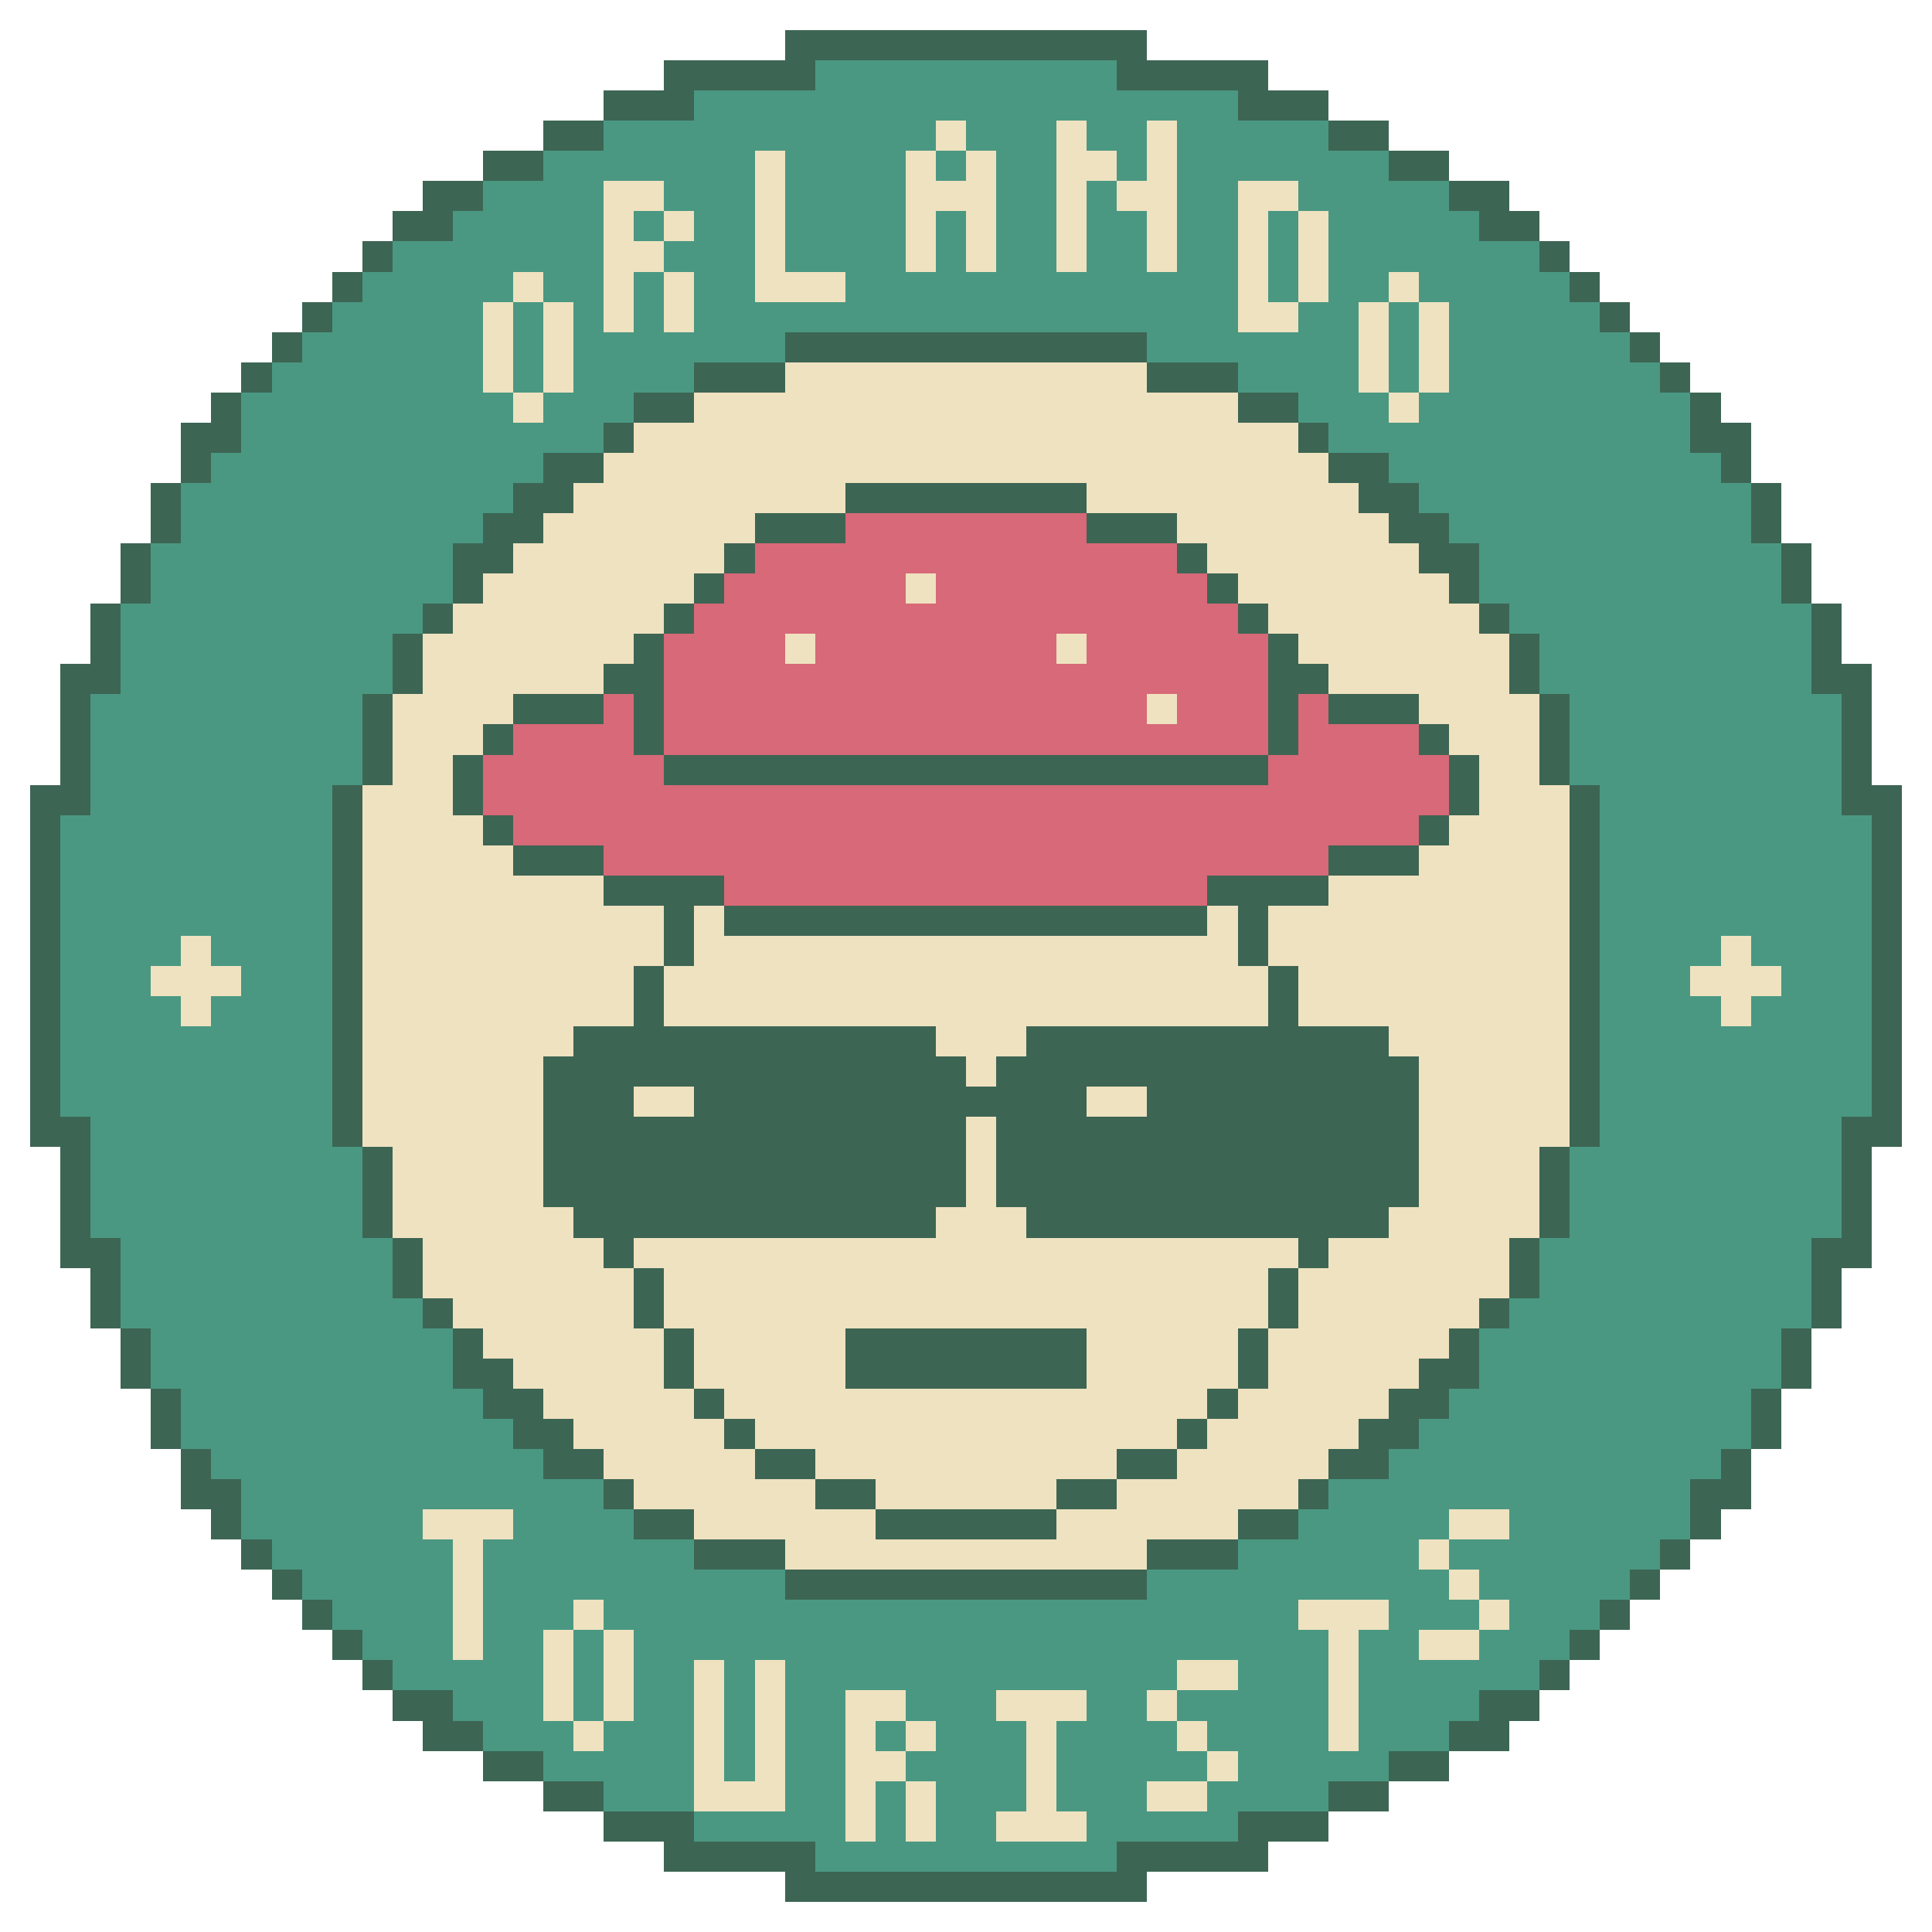
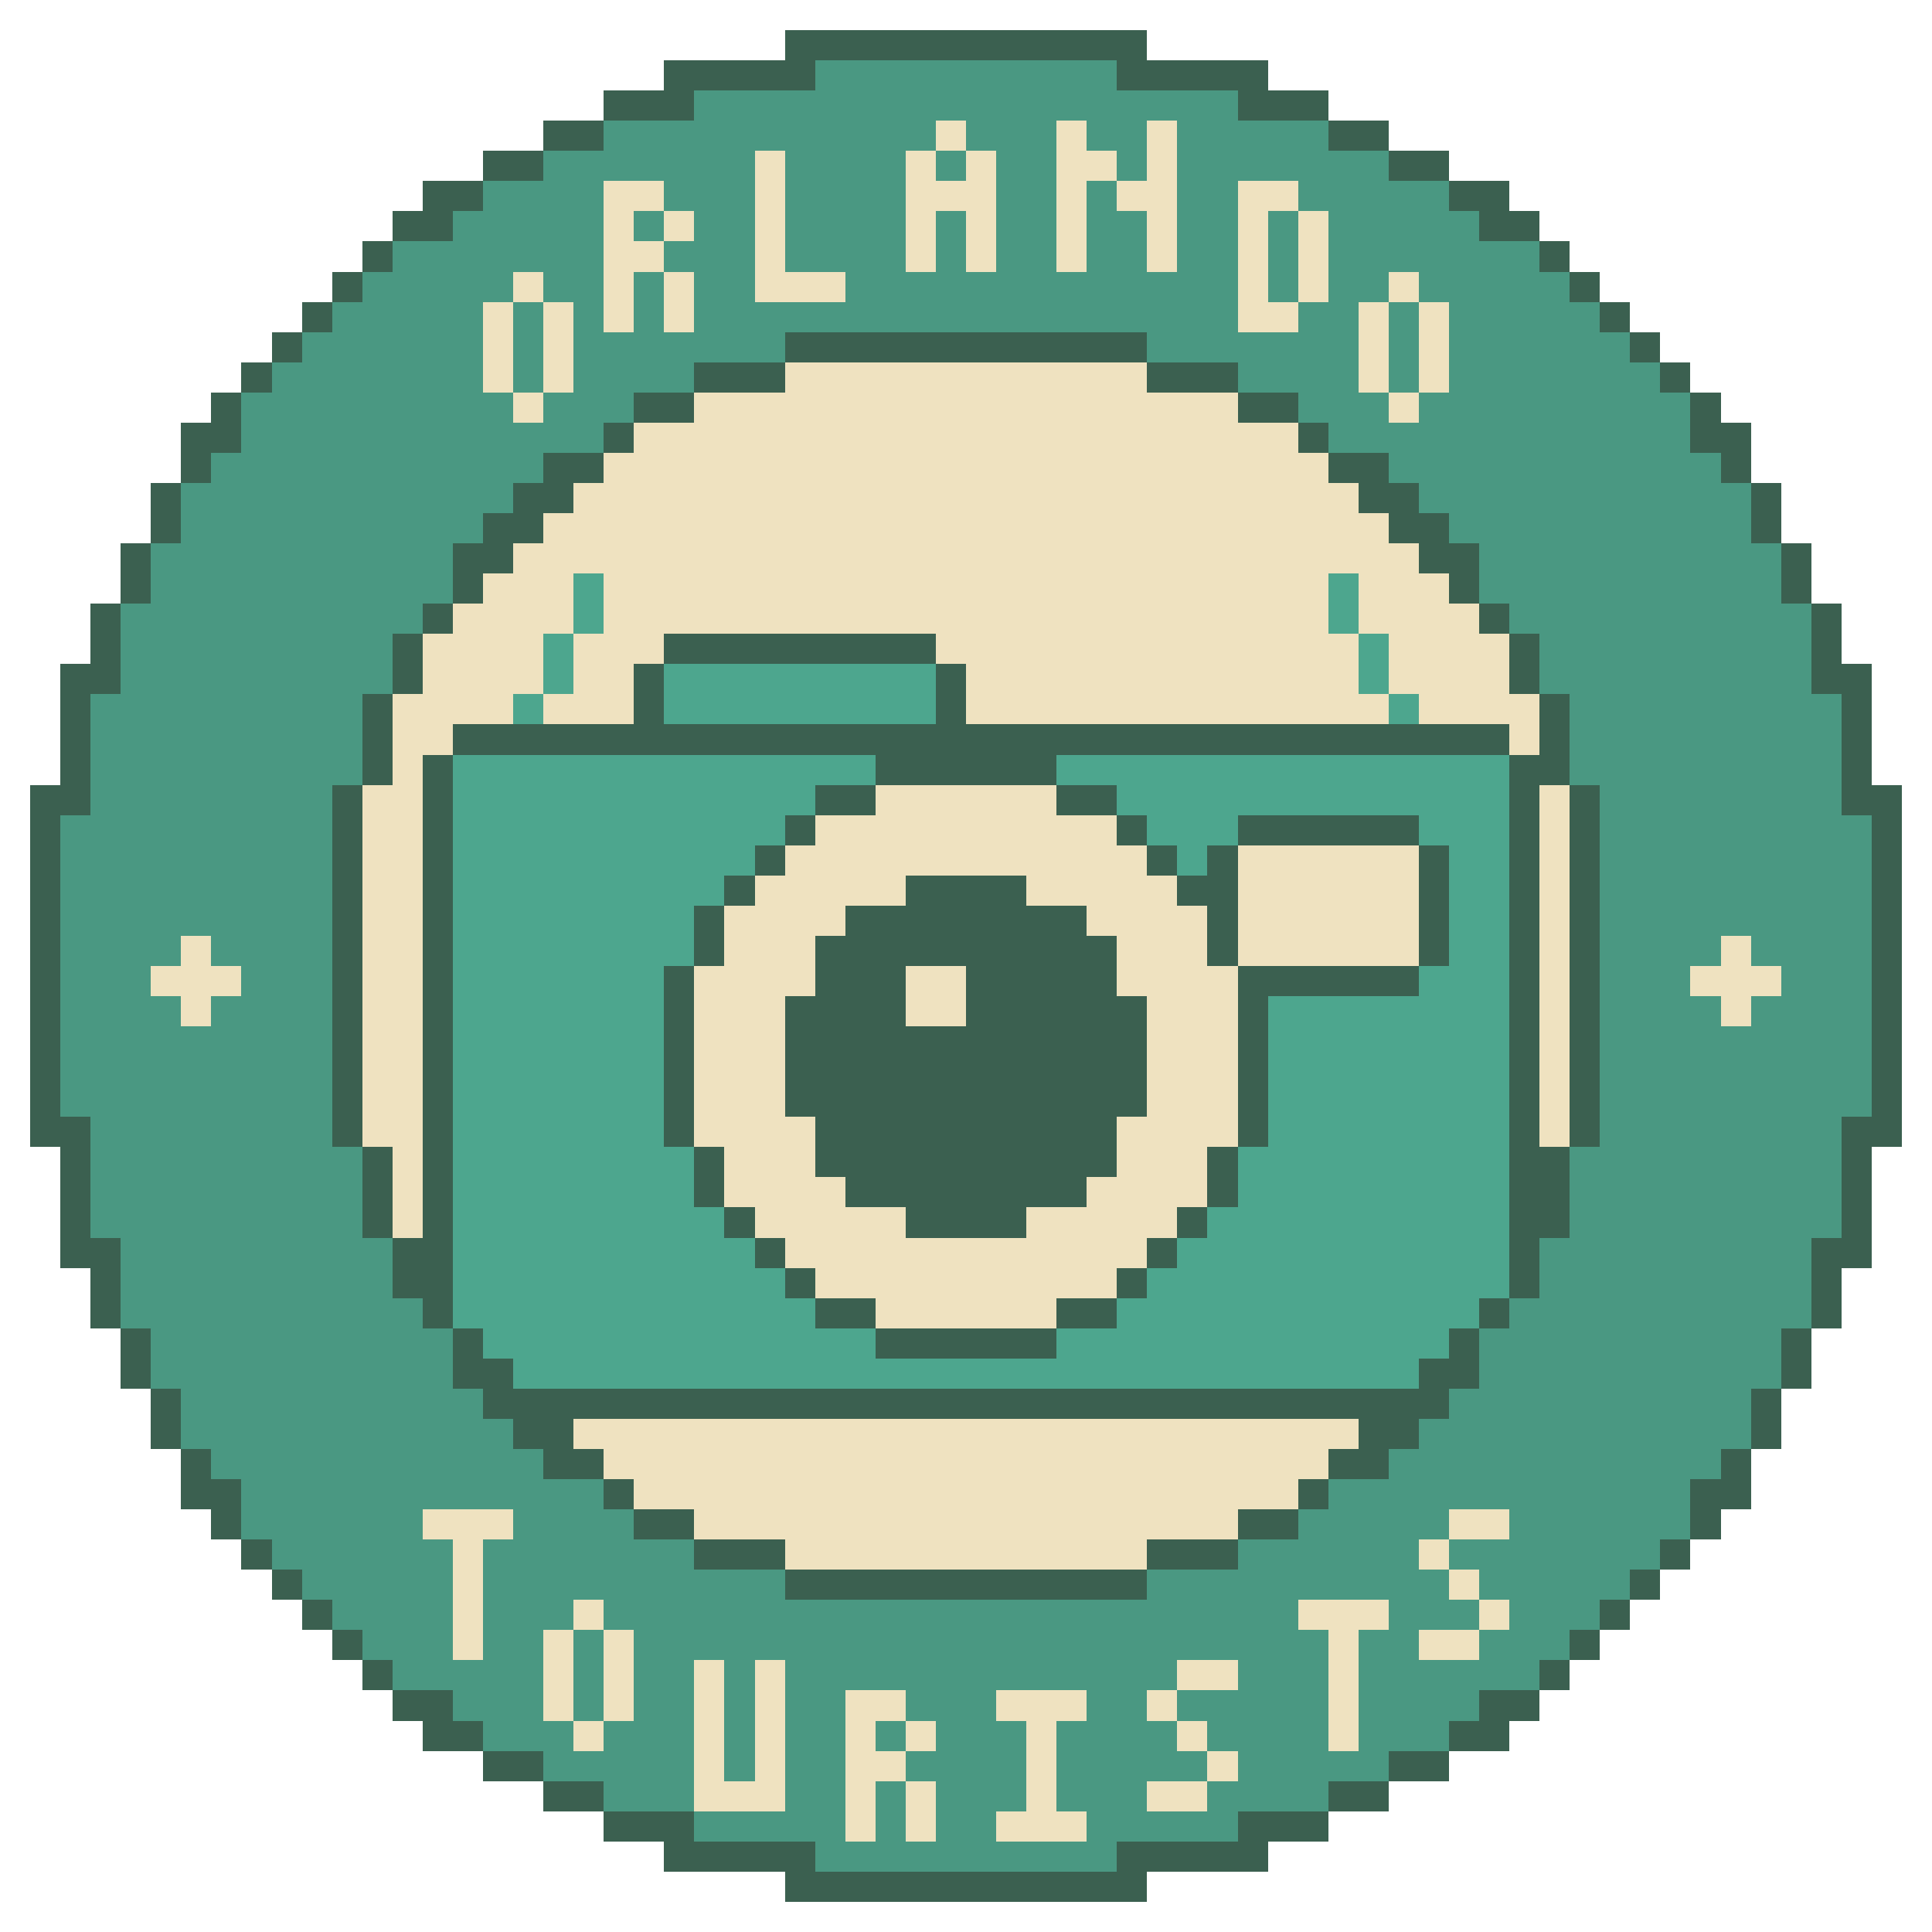
<svg xmlns="http://www.w3.org/2000/svg" viewBox="0 0 64 64" width="512" height="512" shape-rendering="crispEdges">
  <g id="logo-ORL-retro">
-     <path fill="#3d6554" d="M3 21h1v1h-1zM13 21h1v1h-1zM21 21h1v1h-1zM42 21h1v1h-1zM50 21h1v1h-1zM60 21h1v1h-1zM5 17h1v1h-1zM16 17h2v1h-2zM25 17h3v1h-3zM36 17h3v1h-3zM46 17h2v1h-2zM58 17h1v1h-1zM16 58h2v1h-2zM46 58h2v1h-2zM1 32h1v1h-1zM11 32h1v1h-1zM21 32h1v1h-1zM42 32h1v1h-1zM52 32h1v1h-1zM62 32h1v1h-1zM4 45h1v1h-1zM15 45h2v1h-2zM22 45h1v1h-1zM28 45h8v1h-8zM41 45h1v1h-1zM47 45h2v1h-2zM59 45h1v1h-1zM2 41h2v1h-2zM13 41h1v1h-1zM20 41h1v1h-1zM43 41h1v1h-1zM50 41h1v1h-1zM60 41h2v1h-2zM4 18h1v1h-1zM15 18h2v1h-2zM24 18h1v1h-1zM39 18h1v1h-1zM47 18h2v1h-2zM59 18h1v1h-1zM6 14h2v1h-2zM20 14h1v1h-1zM43 14h1v1h-1zM56 14h2v1h-2zM6 15h1v1h-1zM18 15h2v1h-2zM44 15h2v1h-2zM57 15h1v1h-1zM6 48h1v1h-1zM18 48h2v1h-2zM25 48h2v1h-2zM37 48h2v1h-2zM44 48h2v1h-2zM57 48h1v1h-1zM3 42h1v1h-1zM13 42h1v1h-1zM21 42h1v1h-1zM42 42h1v1h-1zM50 42h1v1h-1zM60 42h1v1h-1zM2 38h1v1h-1zM12 38h1v1h-1zM18 38h14v1h-14zM33 38h14v1h-14zM51 38h1v1h-1zM61 38h1v1h-1zM20 3h3v1h-3zM41 3h3v1h-3zM8 51h1v1h-1zM23 51h3v1h-3zM38 51h3v1h-3zM55 51h1v1h-1zM5 16h1v1h-1zM17 16h2v1h-2zM28 16h8v1h-8zM45 16h2v1h-2zM58 16h1v1h-1zM1 34h1v1h-1zM11 34h1v1h-1zM19 34h12v1h-12zM34 34h12v1h-12zM52 34h1v1h-1zM62 34h1v1h-1zM5 47h1v1h-1zM17 47h2v1h-2zM24 47h1v1h-1zM39 47h1v1h-1zM45 47h2v1h-2zM58 47h1v1h-1zM8 12h1v1h-1zM23 12h3v1h-3zM38 12h3v1h-3zM55 12h1v1h-1zM12 8h1v1h-1zM51 8h1v1h-1zM1 28h1v1h-1zM11 28h1v1h-1zM17 28h3v1h-3zM44 28h3v1h-3zM52 28h1v1h-1zM62 28h1v1h-1zM2 24h1v1h-1zM12 24h1v1h-1zM16 24h1v1h-1zM21 24h1v1h-1zM42 24h1v1h-1zM47 24h1v1h-1zM51 24h1v1h-1zM61 24h1v1h-1zM7 13h1v1h-1zM21 13h2v1h-2zM41 13h2v1h-2zM56 13h1v1h-1zM11 9h1v1h-1zM52 9h1v1h-1zM2 25h1v1h-1zM12 25h1v1h-1zM15 25h1v1h-1zM22 25h20v1h-20zM48 25h1v1h-1zM51 25h1v1h-1zM61 25h1v1h-1zM2 22h2v1h-2zM13 22h1v1h-1zM20 22h2v1h-2zM42 22h2v1h-2zM50 22h1v1h-1zM60 22h2v1h-2zM14 57h2v1h-2zM48 57h2v1h-2zM1 30h1v1h-1zM11 30h1v1h-1zM22 30h1v1h-1zM24 30h16v1h-16zM41 30h1v1h-1zM52 30h1v1h-1zM62 30h1v1h-1zM18 4h2v1h-2zM44 4h2v1h-2zM11 54h1v1h-1zM52 54h1v1h-1zM4 19h1v1h-1zM15 19h1v1h-1zM23 19h1v1h-1zM40 19h1v1h-1zM48 19h1v1h-1zM59 19h1v1h-1zM9 11h1v1h-1zM26 11h12v1h-12zM54 11h1v1h-1zM1 31h1v1h-1zM11 31h1v1h-1zM22 31h1v1h-1zM41 31h1v1h-1zM52 31h1v1h-1zM62 31h1v1h-1zM1 27h1v1h-1zM11 27h1v1h-1zM16 27h1v1h-1zM47 27h1v1h-1zM52 27h1v1h-1zM62 27h1v1h-1zM16 5h2v1h-2zM46 5h2v1h-2zM12 55h1v1h-1zM51 55h1v1h-1zM20 60h3v1h-3zM41 60h3v1h-3zM1 37h2v1h-2zM11 37h1v1h-1zM18 37h14v1h-14zM33 37h14v1h-14zM52 37h1v1h-1zM61 37h2v1h-2zM13 7h2v1h-2zM49 7h2v1h-2zM22 61h5v1h-5zM37 61h5v1h-5zM4 44h1v1h-1zM15 44h1v1h-1zM22 44h1v1h-1zM28 44h8v1h-8zM41 44h1v1h-1zM48 44h1v1h-1zM59 44h1v1h-1zM1 35h1v1h-1zM11 35h1v1h-1zM18 35h14v1h-14zM33 35h14v1h-14zM52 35h1v1h-1zM62 35h1v1h-1zM2 40h1v1h-1zM12 40h1v1h-1zM19 40h12v1h-12zM34 40h12v1h-12zM51 40h1v1h-1zM61 40h1v1h-1zM14 6h2v1h-2zM48 6h2v1h-2zM7 50h1v1h-1zM21 50h2v1h-2zM29 50h6v1h-6zM41 50h2v1h-2zM56 50h1v1h-1zM26 1h12v1h-12zM10 53h1v1h-1zM53 53h1v1h-1zM1 29h1v1h-1zM11 29h1v1h-1zM20 29h4v1h-4zM40 29h4v1h-4zM52 29h1v1h-1zM62 29h1v1h-1zM22 2h5v1h-5zM37 2h5v1h-5zM5 46h1v1h-1zM16 46h2v1h-2zM23 46h1v1h-1zM40 46h1v1h-1zM46 46h2v1h-2zM58 46h1v1h-1zM3 43h1v1h-1zM14 43h1v1h-1zM21 43h1v1h-1zM42 43h1v1h-1zM49 43h1v1h-1zM60 43h1v1h-1zM18 59h2v1h-2zM44 59h2v1h-2zM3 20h1v1h-1zM14 20h1v1h-1zM22 20h1v1h-1zM41 20h1v1h-1zM49 20h1v1h-1zM60 20h1v1h-1zM13 56h2v1h-2zM49 56h2v1h-2zM1 36h1v1h-1zM11 36h1v1h-1zM18 36h3v1h-3zM23 36h13v1h-13zM38 36h9v1h-9zM52 36h1v1h-1zM62 36h1v1h-1zM1 33h1v1h-1zM11 33h1v1h-1zM21 33h1v1h-1zM42 33h1v1h-1zM52 33h1v1h-1zM62 33h1v1h-1zM2 39h1v1h-1zM12 39h1v1h-1zM18 39h14v1h-14zM33 39h14v1h-14zM51 39h1v1h-1zM61 39h1v1h-1zM6 49h2v1h-2zM20 49h1v1h-1zM27 49h2v1h-2zM35 49h2v1h-2zM43 49h1v1h-1zM56 49h2v1h-2zM10 10h1v1h-1zM53 10h1v1h-1zM9 52h1v1h-1zM26 52h12v1h-12zM54 52h1v1h-1zM1 26h2v1h-2zM11 26h1v1h-1zM15 26h1v1h-1zM48 26h1v1h-1zM52 26h1v1h-1zM61 26h2v1h-2zM2 23h1v1h-1zM12 23h1v1h-1zM17 23h3v1h-3zM21 23h1v1h-1zM42 23h1v1h-1zM44 23h3v1h-3zM51 23h1v1h-1zM61 23h1v1h-1zM26 62h12v1h-12z" />
+     <path fill="#3b6050" d="M3 21h1v1h-1zM13 21h1v1h-1zM22 21h9v1h-9zM50 21h1v1h-1zM60 21h1v1h-1zM5 17h1v1h-1zM16 17h2v1h-2zM46 17h2v1h-2zM58 17h1v1h-1zM16 58h2v1h-2zM46 58h2v1h-2zM1 32h1v1h-1zM11 32h1v1h-1zM14 32h1v1h-1zM22 32h1v1h-1zM27 32h3v1h-3zM32 32h5v1h-5zM41 32h6v1h-6zM50 32h1v1h-1zM52 32h1v1h-1zM62 32h1v1h-1zM4 45h1v1h-1zM15 45h2v1h-2zM47 45h2v1h-2zM59 45h1v1h-1zM2 41h2v1h-2zM13 41h2v1h-2zM25 41h1v1h-1zM38 41h1v1h-1zM50 41h1v1h-1zM60 41h2v1h-2zM4 18h1v1h-1zM15 18h2v1h-2zM47 18h2v1h-2zM59 18h1v1h-1zM6 14h2v1h-2zM20 14h1v1h-1zM43 14h1v1h-1zM56 14h2v1h-2zM6 15h1v1h-1zM18 15h2v1h-2zM44 15h2v1h-2zM57 15h1v1h-1zM6 48h1v1h-1zM18 48h2v1h-2zM44 48h2v1h-2zM57 48h1v1h-1zM3 42h1v1h-1zM13 42h2v1h-2zM26 42h1v1h-1zM37 42h1v1h-1zM50 42h1v1h-1zM60 42h1v1h-1zM2 38h1v1h-1zM12 38h1v1h-1zM14 38h1v1h-1zM23 38h1v1h-1zM27 38h10v1h-10zM40 38h1v1h-1zM50 38h2v1h-2zM61 38h1v1h-1zM20 3h3v1h-3zM41 3h3v1h-3zM8 51h1v1h-1zM23 51h3v1h-3zM38 51h3v1h-3zM55 51h1v1h-1zM5 16h1v1h-1zM17 16h2v1h-2zM45 16h2v1h-2zM58 16h1v1h-1zM1 34h1v1h-1zM11 34h1v1h-1zM14 34h1v1h-1zM22 34h1v1h-1zM26 34h12v1h-12zM41 34h1v1h-1zM50 34h1v1h-1zM52 34h1v1h-1zM62 34h1v1h-1zM5 47h1v1h-1zM17 47h2v1h-2zM45 47h2v1h-2zM58 47h1v1h-1zM8 12h1v1h-1zM23 12h3v1h-3zM38 12h3v1h-3zM55 12h1v1h-1zM12 8h1v1h-1zM51 8h1v1h-1zM1 28h1v1h-1zM11 28h1v1h-1zM14 28h1v1h-1zM25 28h1v1h-1zM38 28h1v1h-1zM40 28h1v1h-1zM47 28h1v1h-1zM50 28h1v1h-1zM52 28h1v1h-1zM62 28h1v1h-1zM2 24h1v1h-1zM12 24h1v1h-1zM15 24h35v1h-35zM51 24h1v1h-1zM61 24h1v1h-1zM7 13h1v1h-1zM21 13h2v1h-2zM41 13h2v1h-2zM56 13h1v1h-1zM11 9h1v1h-1zM52 9h1v1h-1zM2 25h1v1h-1zM12 25h1v1h-1zM14 25h1v1h-1zM29 25h6v1h-6zM50 25h2v1h-2zM61 25h1v1h-1zM2 22h2v1h-2zM13 22h1v1h-1zM21 22h1v1h-1zM31 22h1v1h-1zM50 22h1v1h-1zM60 22h2v1h-2zM14 57h2v1h-2zM48 57h2v1h-2zM1 30h1v1h-1zM11 30h1v1h-1zM14 30h1v1h-1zM23 30h1v1h-1zM28 30h8v1h-8zM40 30h1v1h-1zM47 30h1v1h-1zM50 30h1v1h-1zM52 30h1v1h-1zM62 30h1v1h-1zM18 4h2v1h-2zM44 4h2v1h-2zM11 54h1v1h-1zM52 54h1v1h-1zM4 19h1v1h-1zM15 19h1v1h-1zM48 19h1v1h-1zM59 19h1v1h-1zM9 11h1v1h-1zM26 11h12v1h-12zM54 11h1v1h-1zM1 31h1v1h-1zM11 31h1v1h-1zM14 31h1v1h-1zM23 31h1v1h-1zM27 31h10v1h-10zM40 31h1v1h-1zM47 31h1v1h-1zM50 31h1v1h-1zM52 31h1v1h-1zM62 31h1v1h-1zM1 27h1v1h-1zM11 27h1v1h-1zM14 27h1v1h-1zM26 27h1v1h-1zM37 27h1v1h-1zM41 27h6v1h-6zM50 27h1v1h-1zM52 27h1v1h-1zM62 27h1v1h-1zM16 5h2v1h-2zM46 5h2v1h-2zM12 55h1v1h-1zM51 55h1v1h-1zM20 60h3v1h-3zM41 60h3v1h-3zM1 37h2v1h-2zM11 37h1v1h-1zM14 37h1v1h-1zM22 37h1v1h-1zM27 37h10v1h-10zM41 37h1v1h-1zM50 37h1v1h-1zM52 37h1v1h-1zM61 37h2v1h-2zM13 7h2v1h-2zM49 7h2v1h-2zM22 61h5v1h-5zM37 61h5v1h-5zM4 44h1v1h-1zM15 44h1v1h-1zM29 44h6v1h-6zM48 44h1v1h-1zM59 44h1v1h-1zM1 35h1v1h-1zM11 35h1v1h-1zM14 35h1v1h-1zM22 35h1v1h-1zM26 35h12v1h-12zM41 35h1v1h-1zM50 35h1v1h-1zM52 35h1v1h-1zM62 35h1v1h-1zM2 40h1v1h-1zM12 40h1v1h-1zM14 40h1v1h-1zM24 40h1v1h-1zM30 40h4v1h-4zM39 40h1v1h-1zM50 40h2v1h-2zM61 40h1v1h-1zM14 6h2v1h-2zM48 6h2v1h-2zM7 50h1v1h-1zM21 50h2v1h-2zM41 50h2v1h-2zM56 50h1v1h-1zM26 1h12v1h-12zM10 53h1v1h-1zM53 53h1v1h-1zM1 29h1v1h-1zM11 29h1v1h-1zM14 29h1v1h-1zM24 29h1v1h-1zM30 29h4v1h-4zM39 29h2v1h-2zM47 29h1v1h-1zM50 29h1v1h-1zM52 29h1v1h-1zM62 29h1v1h-1zM22 2h5v1h-5zM37 2h5v1h-5zM5 46h1v1h-1zM16 46h32v1h-32zM58 46h1v1h-1zM3 43h1v1h-1zM14 43h1v1h-1zM27 43h2v1h-2zM35 43h2v1h-2zM49 43h1v1h-1zM60 43h1v1h-1zM18 59h2v1h-2zM44 59h2v1h-2zM3 20h1v1h-1zM14 20h1v1h-1zM49 20h1v1h-1zM60 20h1v1h-1zM13 56h2v1h-2zM49 56h2v1h-2zM1 36h1v1h-1zM11 36h1v1h-1zM14 36h1v1h-1zM22 36h1v1h-1zM26 36h12v1h-12zM41 36h1v1h-1zM50 36h1v1h-1zM52 36h1v1h-1zM62 36h1v1h-1zM1 33h1v1h-1zM11 33h1v1h-1zM14 33h1v1h-1zM22 33h1v1h-1zM26 33h4v1h-4zM32 33h6v1h-6zM41 33h1v1h-1zM50 33h1v1h-1zM52 33h1v1h-1zM62 33h1v1h-1zM2 39h1v1h-1zM12 39h1v1h-1zM14 39h1v1h-1zM23 39h1v1h-1zM28 39h8v1h-8zM40 39h1v1h-1zM50 39h2v1h-2zM61 39h1v1h-1zM6 49h2v1h-2zM20 49h1v1h-1zM43 49h1v1h-1zM56 49h2v1h-2zM10 10h1v1h-1zM53 10h1v1h-1zM9 52h1v1h-1zM26 52h12v1h-12zM54 52h1v1h-1zM1 26h2v1h-2zM11 26h1v1h-1zM14 26h1v1h-1zM27 26h2v1h-2zM35 26h2v1h-2zM50 26h1v1h-1zM52 26h1v1h-1zM61 26h2v1h-2zM2 23h1v1h-1zM12 23h1v1h-1zM21 23h1v1h-1zM31 23h1v1h-1zM51 23h1v1h-1zM61 23h1v1h-1zM26 62h12v1h-12z" />
    <path fill="#4a9882" d="M4 21h9v1h-9zM51 21h9v1h-9zM6 17h10v1h-10zM48 17h10v1h-10zM18 58h5v1h-5zM24 58h1v1h-1zM26 58h2v1h-2zM30 58h4v1h-4zM35 58h5v1h-5zM41 58h5v1h-5zM2 32h3v1h-3zM8 32h3v1h-3zM53 32h3v1h-3zM59 32h3v1h-3zM5 45h10v1h-10zM49 45h10v1h-10zM4 41h9v1h-9zM51 41h9v1h-9zM5 18h10v1h-10zM49 18h10v1h-10zM8 14h12v1h-12zM44 14h12v1h-12zM7 15h11v1h-11zM46 15h11v1h-11zM7 48h11v1h-11zM46 48h11v1h-11zM4 42h9v1h-9zM51 42h9v1h-9zM3 38h9v1h-9zM52 38h9v1h-9zM23 3h18v1h-18zM9 51h6v1h-6zM16 51h7v1h-7zM41 51h6v1h-6zM48 51h7v1h-7zM6 16h11v1h-11zM47 16h11v1h-11zM2 34h9v1h-9zM53 34h9v1h-9zM6 47h11v1h-11zM47 47h11v1h-11zM9 12h7v1h-7zM17 12h1v1h-1zM19 12h4v1h-4zM41 12h4v1h-4zM46 12h1v1h-1zM48 12h7v1h-7zM13 8h7v1h-7zM22 8h3v1h-3zM26 8h4v1h-4zM31 8h1v1h-1zM33 8h2v1h-2zM36 8h2v1h-2zM39 8h2v1h-2zM42 8h1v1h-1zM44 8h7v1h-7zM2 28h9v1h-9zM53 28h9v1h-9zM3 24h9v1h-9zM52 24h9v1h-9zM8 13h9v1h-9zM18 13h3v1h-3zM43 13h3v1h-3zM47 13h9v1h-9zM12 9h5v1h-5zM18 9h2v1h-2zM21 9h1v1h-1zM23 9h2v1h-2zM28 9h13v1h-13zM42 9h1v1h-1zM44 9h2v1h-2zM47 9h5v1h-5zM3 25h9v1h-9zM52 25h9v1h-9zM4 22h9v1h-9zM51 22h9v1h-9zM16 57h3v1h-3zM20 57h3v1h-3zM24 57h1v1h-1zM26 57h2v1h-2zM29 57h1v1h-1zM31 57h3v1h-3zM35 57h4v1h-4zM40 57h4v1h-4zM45 57h3v1h-3zM2 30h9v1h-9zM53 30h9v1h-9zM20 4h11v1h-11zM32 4h3v1h-3zM36 4h2v1h-2zM39 4h5v1h-5zM12 54h3v1h-3zM16 54h2v1h-2zM19 54h1v1h-1zM21 54h23v1h-23zM45 54h2v1h-2zM49 54h3v1h-3zM5 19h10v1h-10zM49 19h10v1h-10zM10 11h6v1h-6zM17 11h1v1h-1zM19 11h7v1h-7zM38 11h7v1h-7zM46 11h1v1h-1zM48 11h6v1h-6zM2 31h4v1h-4zM7 31h4v1h-4zM53 31h4v1h-4zM58 31h4v1h-4zM2 27h9v1h-9zM53 27h9v1h-9zM18 5h7v1h-7zM26 5h4v1h-4zM31 5h1v1h-1zM33 5h2v1h-2zM37 5h1v1h-1zM39 5h7v1h-7zM13 55h5v1h-5zM19 55h1v1h-1zM21 55h2v1h-2zM24 55h1v1h-1zM26 55h13v1h-13zM41 55h3v1h-3zM45 55h6v1h-6zM23 60h5v1h-5zM29 60h1v1h-1zM31 60h2v1h-2zM36 60h5v1h-5zM3 37h8v1h-8zM53 37h8v1h-8zM15 7h5v1h-5zM21 7h1v1h-1zM23 7h2v1h-2zM26 7h4v1h-4zM31 7h1v1h-1zM33 7h2v1h-2zM36 7h2v1h-2zM39 7h2v1h-2zM42 7h1v1h-1zM44 7h5v1h-5zM27 61h10v1h-10zM5 44h10v1h-10zM49 44h10v1h-10zM2 35h9v1h-9zM53 35h9v1h-9zM3 40h9v1h-9zM52 40h9v1h-9zM16 6h4v1h-4zM22 6h3v1h-3zM26 6h4v1h-4zM33 6h2v1h-2zM36 6h1v1h-1zM39 6h2v1h-2zM43 6h5v1h-5zM8 50h6v1h-6zM17 50h4v1h-4zM43 50h5v1h-5zM50 50h6v1h-6zM11 53h4v1h-4zM16 53h3v1h-3zM20 53h23v1h-23zM46 53h3v1h-3zM50 53h3v1h-3zM2 29h9v1h-9zM53 29h9v1h-9zM27 2h10v1h-10zM6 46h10v1h-10zM48 46h10v1h-10zM4 43h10v1h-10zM50 43h10v1h-10zM20 59h3v1h-3zM26 59h2v1h-2zM29 59h1v1h-1zM31 59h3v1h-3zM35 59h3v1h-3zM40 59h4v1h-4zM4 20h10v1h-10zM50 20h10v1h-10zM15 56h3v1h-3zM19 56h1v1h-1zM21 56h2v1h-2zM24 56h1v1h-1zM26 56h2v1h-2zM30 56h3v1h-3zM36 56h2v1h-2zM39 56h5v1h-5zM45 56h4v1h-4zM2 36h9v1h-9zM53 36h9v1h-9zM2 33h4v1h-4zM7 33h4v1h-4zM53 33h4v1h-4zM58 33h4v1h-4zM3 39h9v1h-9zM52 39h9v1h-9zM8 49h12v1h-12zM44 49h12v1h-12zM11 10h5v1h-5zM17 10h1v1h-1zM19 10h1v1h-1zM21 10h1v1h-1zM23 10h18v1h-18zM43 10h2v1h-2zM46 10h1v1h-1zM48 10h5v1h-5zM10 52h5v1h-5zM16 52h10v1h-10zM38 52h10v1h-10zM49 52h5v1h-5zM3 26h8v1h-8zM53 26h8v1h-8zM3 23h9v1h-9zM52 23h9v1h-9z" />
-     <path fill="#d76978" d="M22 21h4v1h-4zM27 21h8v1h-8zM36 21h6v1h-6zM28 17h8v1h-8zM25 18h14v1h-14zM20 28h24v1h-24zM17 24h4v1h-4zM22 24h20v1h-20zM43 24h4v1h-4zM16 25h6v1h-6zM42 25h6v1h-6zM22 22h20v1h-20zM24 19h6v1h-6zM31 19h9v1h-9zM17 27h30v1h-30zM24 29h16v1h-16zM23 20h18v1h-18zM16 26h32v1h-32zM20 23h1v1h-1zM22 23h16v1h-16zM39 23h3v1h-3zM43 23h1v1h-1z" />
-     <path fill="#efe2c0" d="M14 21h7v1h-7zM26 21h1v1h-1zM35 21h1v1h-1zM43 21h7v1h-7zM18 17h7v1h-7zM39 17h7v1h-7zM23 58h1v1h-1zM25 58h1v1h-1zM28 58h2v1h-2zM34 58h1v1h-1zM40 58h1v1h-1zM5 32h3v1h-3zM12 32h9v1h-9zM22 32h20v1h-20zM43 32h9v1h-9zM56 32h3v1h-3zM17 45h5v1h-5zM23 45h5v1h-5zM36 45h5v1h-5zM42 45h5v1h-5zM14 41h6v1h-6zM21 41h22v1h-22zM44 41h6v1h-6zM17 18h7v1h-7zM40 18h7v1h-7zM21 14h22v1h-22zM20 15h24v1h-24zM20 48h5v1h-5zM27 48h10v1h-10zM39 48h5v1h-5zM14 42h7v1h-7zM22 42h20v1h-20zM43 42h7v1h-7zM13 38h5v1h-5zM32 38h1v1h-1zM47 38h4v1h-4zM15 51h1v1h-1zM26 51h12v1h-12zM47 51h1v1h-1zM19 16h9v1h-9zM36 16h9v1h-9zM12 34h7v1h-7zM31 34h3v1h-3zM46 34h6v1h-6zM19 47h5v1h-5zM25 47h14v1h-14zM40 47h5v1h-5zM16 12h1v1h-1zM18 12h1v1h-1zM26 12h12v1h-12zM45 12h1v1h-1zM47 12h1v1h-1zM20 8h2v1h-2zM25 8h1v1h-1zM30 8h1v1h-1zM32 8h1v1h-1zM35 8h1v1h-1zM38 8h1v1h-1zM41 8h1v1h-1zM43 8h1v1h-1zM12 28h5v1h-5zM47 28h5v1h-5zM13 24h3v1h-3zM48 24h3v1h-3zM17 13h1v1h-1zM23 13h18v1h-18zM46 13h1v1h-1zM17 9h1v1h-1zM20 9h1v1h-1zM22 9h1v1h-1zM25 9h3v1h-3zM41 9h1v1h-1zM43 9h1v1h-1zM46 9h1v1h-1zM13 25h2v1h-2zM49 25h2v1h-2zM14 22h6v1h-6zM44 22h6v1h-6zM19 57h1v1h-1zM23 57h1v1h-1zM25 57h1v1h-1zM28 57h1v1h-1zM30 57h1v1h-1zM34 57h1v1h-1zM39 57h1v1h-1zM44 57h1v1h-1zM12 30h10v1h-10zM23 30h1v1h-1zM40 30h1v1h-1zM42 30h10v1h-10zM31 4h1v1h-1zM35 4h1v1h-1zM38 4h1v1h-1zM15 54h1v1h-1zM18 54h1v1h-1zM20 54h1v1h-1zM44 54h1v1h-1zM47 54h2v1h-2zM16 19h7v1h-7zM30 19h1v1h-1zM41 19h7v1h-7zM16 11h1v1h-1zM18 11h1v1h-1zM45 11h1v1h-1zM47 11h1v1h-1zM6 31h1v1h-1zM12 31h10v1h-10zM23 31h18v1h-18zM42 31h10v1h-10zM57 31h1v1h-1zM12 27h4v1h-4zM48 27h4v1h-4zM25 5h1v1h-1zM30 5h1v1h-1zM32 5h1v1h-1zM35 5h2v1h-2zM38 5h1v1h-1zM18 55h1v1h-1zM20 55h1v1h-1zM23 55h1v1h-1zM25 55h1v1h-1zM39 55h2v1h-2zM44 55h1v1h-1zM28 60h1v1h-1zM30 60h1v1h-1zM33 60h3v1h-3zM12 37h6v1h-6zM32 37h1v1h-1zM47 37h5v1h-5zM20 7h1v1h-1zM22 7h1v1h-1zM25 7h1v1h-1zM30 7h1v1h-1zM32 7h1v1h-1zM35 7h1v1h-1zM38 7h1v1h-1zM41 7h1v1h-1zM43 7h1v1h-1zM16 44h6v1h-6zM23 44h5v1h-5zM36 44h5v1h-5zM42 44h6v1h-6zM12 35h6v1h-6zM32 35h1v1h-1zM47 35h5v1h-5zM13 40h6v1h-6zM31 40h3v1h-3zM46 40h5v1h-5zM20 6h2v1h-2zM25 6h1v1h-1zM30 6h3v1h-3zM35 6h1v1h-1zM37 6h2v1h-2zM41 6h2v1h-2zM14 50h3v1h-3zM23 50h6v1h-6zM35 50h6v1h-6zM48 50h2v1h-2zM15 53h1v1h-1zM19 53h1v1h-1zM43 53h3v1h-3zM49 53h1v1h-1zM12 29h8v1h-8zM44 29h8v1h-8zM18 46h5v1h-5zM24 46h16v1h-16zM41 46h5v1h-5zM15 43h6v1h-6zM22 43h20v1h-20zM43 43h6v1h-6zM23 59h3v1h-3zM28 59h1v1h-1zM30 59h1v1h-1zM34 59h1v1h-1zM38 59h2v1h-2zM15 20h7v1h-7zM42 20h7v1h-7zM18 56h1v1h-1zM20 56h1v1h-1zM23 56h1v1h-1zM25 56h1v1h-1zM28 56h2v1h-2zM33 56h3v1h-3zM38 56h1v1h-1zM44 56h1v1h-1zM12 36h6v1h-6zM21 36h2v1h-2zM36 36h2v1h-2zM47 36h5v1h-5zM6 33h1v1h-1zM12 33h9v1h-9zM22 33h20v1h-20zM43 33h9v1h-9zM57 33h1v1h-1zM13 39h5v1h-5zM32 39h1v1h-1zM47 39h4v1h-4zM21 49h6v1h-6zM29 49h6v1h-6zM37 49h6v1h-6zM16 10h1v1h-1zM18 10h1v1h-1zM20 10h1v1h-1zM22 10h1v1h-1zM41 10h2v1h-2zM45 10h1v1h-1zM47 10h1v1h-1zM15 52h1v1h-1zM48 52h1v1h-1zM12 26h3v1h-3zM49 26h3v1h-3zM13 23h4v1h-4zM38 23h1v1h-1zM47 23h4v1h-4z" />
+     <path fill="#4da68e" d="M18 21h1v1h-1zM45 21h1v1h-1zM15 32h7v1h-7zM47 32h3v1h-3zM17 45h30v1h-30zM15 41h10v1h-10zM39 41h11v1h-11zM15 42h11v1h-11zM38 42h12v1h-12zM15 38h8v1h-8zM41 38h9v1h-9zM15 34h7v1h-7zM42 34h8v1h-8zM15 28h10v1h-10zM39 28h1v1h-1zM48 28h2v1h-2zM15 25h14v1h-14zM35 25h15v1h-15zM18 22h1v1h-1zM22 22h9v1h-9zM45 22h1v1h-1zM15 30h8v1h-8zM48 30h2v1h-2zM19 19h1v1h-1zM44 19h1v1h-1zM15 31h8v1h-8zM48 31h2v1h-2zM15 27h11v1h-11zM38 27h3v1h-3zM47 27h3v1h-3zM15 37h7v1h-7zM42 37h8v1h-8zM16 44h13v1h-13zM35 44h13v1h-13zM15 35h7v1h-7zM42 35h8v1h-8zM15 40h9v1h-9zM40 40h10v1h-10zM15 29h9v1h-9zM48 29h2v1h-2zM15 43h12v1h-12zM37 43h12v1h-12zM19 20h1v1h-1zM44 20h1v1h-1zM15 36h7v1h-7zM42 36h8v1h-8zM15 33h7v1h-7zM42 33h8v1h-8zM15 39h8v1h-8zM41 39h9v1h-9zM15 26h12v1h-12zM37 26h13v1h-13zM17 23h1v1h-1zM22 23h9v1h-9zM46 23h1v1h-1z" />
+     <path fill="#efe2c0" d="M14 21h4v1h-4zM19 21h3v1h-3zM31 21h14v1h-14zM46 21h4v1h-4zM18 17h28v1h-28zM23 58h1v1h-1zM25 58h1v1h-1zM28 58h2v1h-2zM34 58h1v1h-1zM40 58h1v1h-1zM5 32h3v1h-3zM12 32h2v1h-2zM23 32h4v1h-4zM30 32h2v1h-2zM37 32h4v1h-4zM51 32h1v1h-1zM56 32h3v1h-3zM26 41h12v1h-12zM17 18h30v1h-30zM21 14h22v1h-22zM20 15h24v1h-24zM20 48h24v1h-24zM27 42h10v1h-10zM13 38h1v1h-1zM24 38h3v1h-3zM37 38h3v1h-3zM15 51h1v1h-1zM26 51h12v1h-12zM47 51h1v1h-1zM19 16h26v1h-26zM12 34h2v1h-2zM23 34h3v1h-3zM38 34h3v1h-3zM51 34h1v1h-1zM19 47h26v1h-26zM16 12h1v1h-1zM18 12h1v1h-1zM26 12h12v1h-12zM45 12h1v1h-1zM47 12h1v1h-1zM20 8h2v1h-2zM25 8h1v1h-1zM30 8h1v1h-1zM32 8h1v1h-1zM35 8h1v1h-1zM38 8h1v1h-1zM41 8h1v1h-1zM43 8h1v1h-1zM12 28h2v1h-2zM26 28h12v1h-12zM41 28h6v1h-6zM51 28h1v1h-1zM13 24h2v1h-2zM50 24h1v1h-1zM17 13h1v1h-1zM23 13h18v1h-18zM46 13h1v1h-1zM17 9h1v1h-1zM20 9h1v1h-1zM22 9h1v1h-1zM25 9h3v1h-3zM41 9h1v1h-1zM43 9h1v1h-1zM46 9h1v1h-1zM13 25h1v1h-1zM14 22h4v1h-4zM19 22h2v1h-2zM32 22h13v1h-13zM46 22h4v1h-4zM19 57h1v1h-1zM23 57h1v1h-1zM25 57h1v1h-1zM28 57h1v1h-1zM30 57h1v1h-1zM34 57h1v1h-1zM39 57h1v1h-1zM44 57h1v1h-1zM12 30h2v1h-2zM24 30h4v1h-4zM36 30h4v1h-4zM41 30h6v1h-6zM51 30h1v1h-1zM31 4h1v1h-1zM35 4h1v1h-1zM38 4h1v1h-1zM15 54h1v1h-1zM18 54h1v1h-1zM20 54h1v1h-1zM44 54h1v1h-1zM47 54h2v1h-2zM16 19h3v1h-3zM20 19h24v1h-24zM45 19h3v1h-3zM16 11h1v1h-1zM18 11h1v1h-1zM45 11h1v1h-1zM47 11h1v1h-1zM6 31h1v1h-1zM12 31h2v1h-2zM24 31h3v1h-3zM37 31h3v1h-3zM41 31h6v1h-6zM51 31h1v1h-1zM57 31h1v1h-1zM12 27h2v1h-2zM27 27h10v1h-10zM51 27h1v1h-1zM25 5h1v1h-1zM30 5h1v1h-1zM32 5h1v1h-1zM35 5h2v1h-2zM38 5h1v1h-1zM18 55h1v1h-1zM20 55h1v1h-1zM23 55h1v1h-1zM25 55h1v1h-1zM39 55h2v1h-2zM44 55h1v1h-1zM28 60h1v1h-1zM30 60h1v1h-1zM33 60h3v1h-3zM12 37h2v1h-2zM23 37h4v1h-4zM37 37h4v1h-4zM51 37h1v1h-1zM20 7h1v1h-1zM22 7h1v1h-1zM25 7h1v1h-1zM30 7h1v1h-1zM32 7h1v1h-1zM35 7h1v1h-1zM38 7h1v1h-1zM41 7h1v1h-1zM43 7h1v1h-1zM12 35h2v1h-2zM23 35h3v1h-3zM38 35h3v1h-3zM51 35h1v1h-1zM13 40h1v1h-1zM25 40h5v1h-5zM34 40h5v1h-5zM20 6h2v1h-2zM25 6h1v1h-1zM30 6h3v1h-3zM35 6h1v1h-1zM37 6h2v1h-2zM41 6h2v1h-2zM14 50h3v1h-3zM23 50h18v1h-18zM48 50h2v1h-2zM15 53h1v1h-1zM19 53h1v1h-1zM43 53h3v1h-3zM49 53h1v1h-1zM12 29h2v1h-2zM25 29h5v1h-5zM34 29h5v1h-5zM41 29h6v1h-6zM51 29h1v1h-1zM29 43h6v1h-6zM23 59h3v1h-3zM28 59h1v1h-1zM30 59h1v1h-1zM34 59h1v1h-1zM38 59h2v1h-2zM15 20h4v1h-4zM20 20h24v1h-24zM45 20h4v1h-4zM18 56h1v1h-1zM20 56h1v1h-1zM23 56h1v1h-1zM25 56h1v1h-1zM28 56h2v1h-2zM33 56h3v1h-3zM38 56h1v1h-1zM44 56h1v1h-1zM12 36h2v1h-2zM23 36h3v1h-3zM38 36h3v1h-3zM51 36h1v1h-1zM6 33h1v1h-1zM12 33h2v1h-2zM23 33h3v1h-3zM30 33h2v1h-2zM38 33h3v1h-3zM51 33h1v1h-1zM57 33h1v1h-1zM13 39h1v1h-1zM24 39h4v1h-4zM36 39h4v1h-4zM21 49h22v1h-22zM16 10h1v1h-1zM18 10h1v1h-1zM20 10h1v1h-1zM22 10h1v1h-1zM41 10h2v1h-2zM45 10h1v1h-1zM47 10h1v1h-1zM15 52h1v1h-1zM48 52h1v1h-1zM12 26h2v1h-2zM29 26h6v1h-6zM51 26h1v1h-1zM13 23h4v1h-4zM18 23h3v1h-3zM32 23h14v1h-14zM47 23h4v1h-4z" />
  </g>
</svg>
